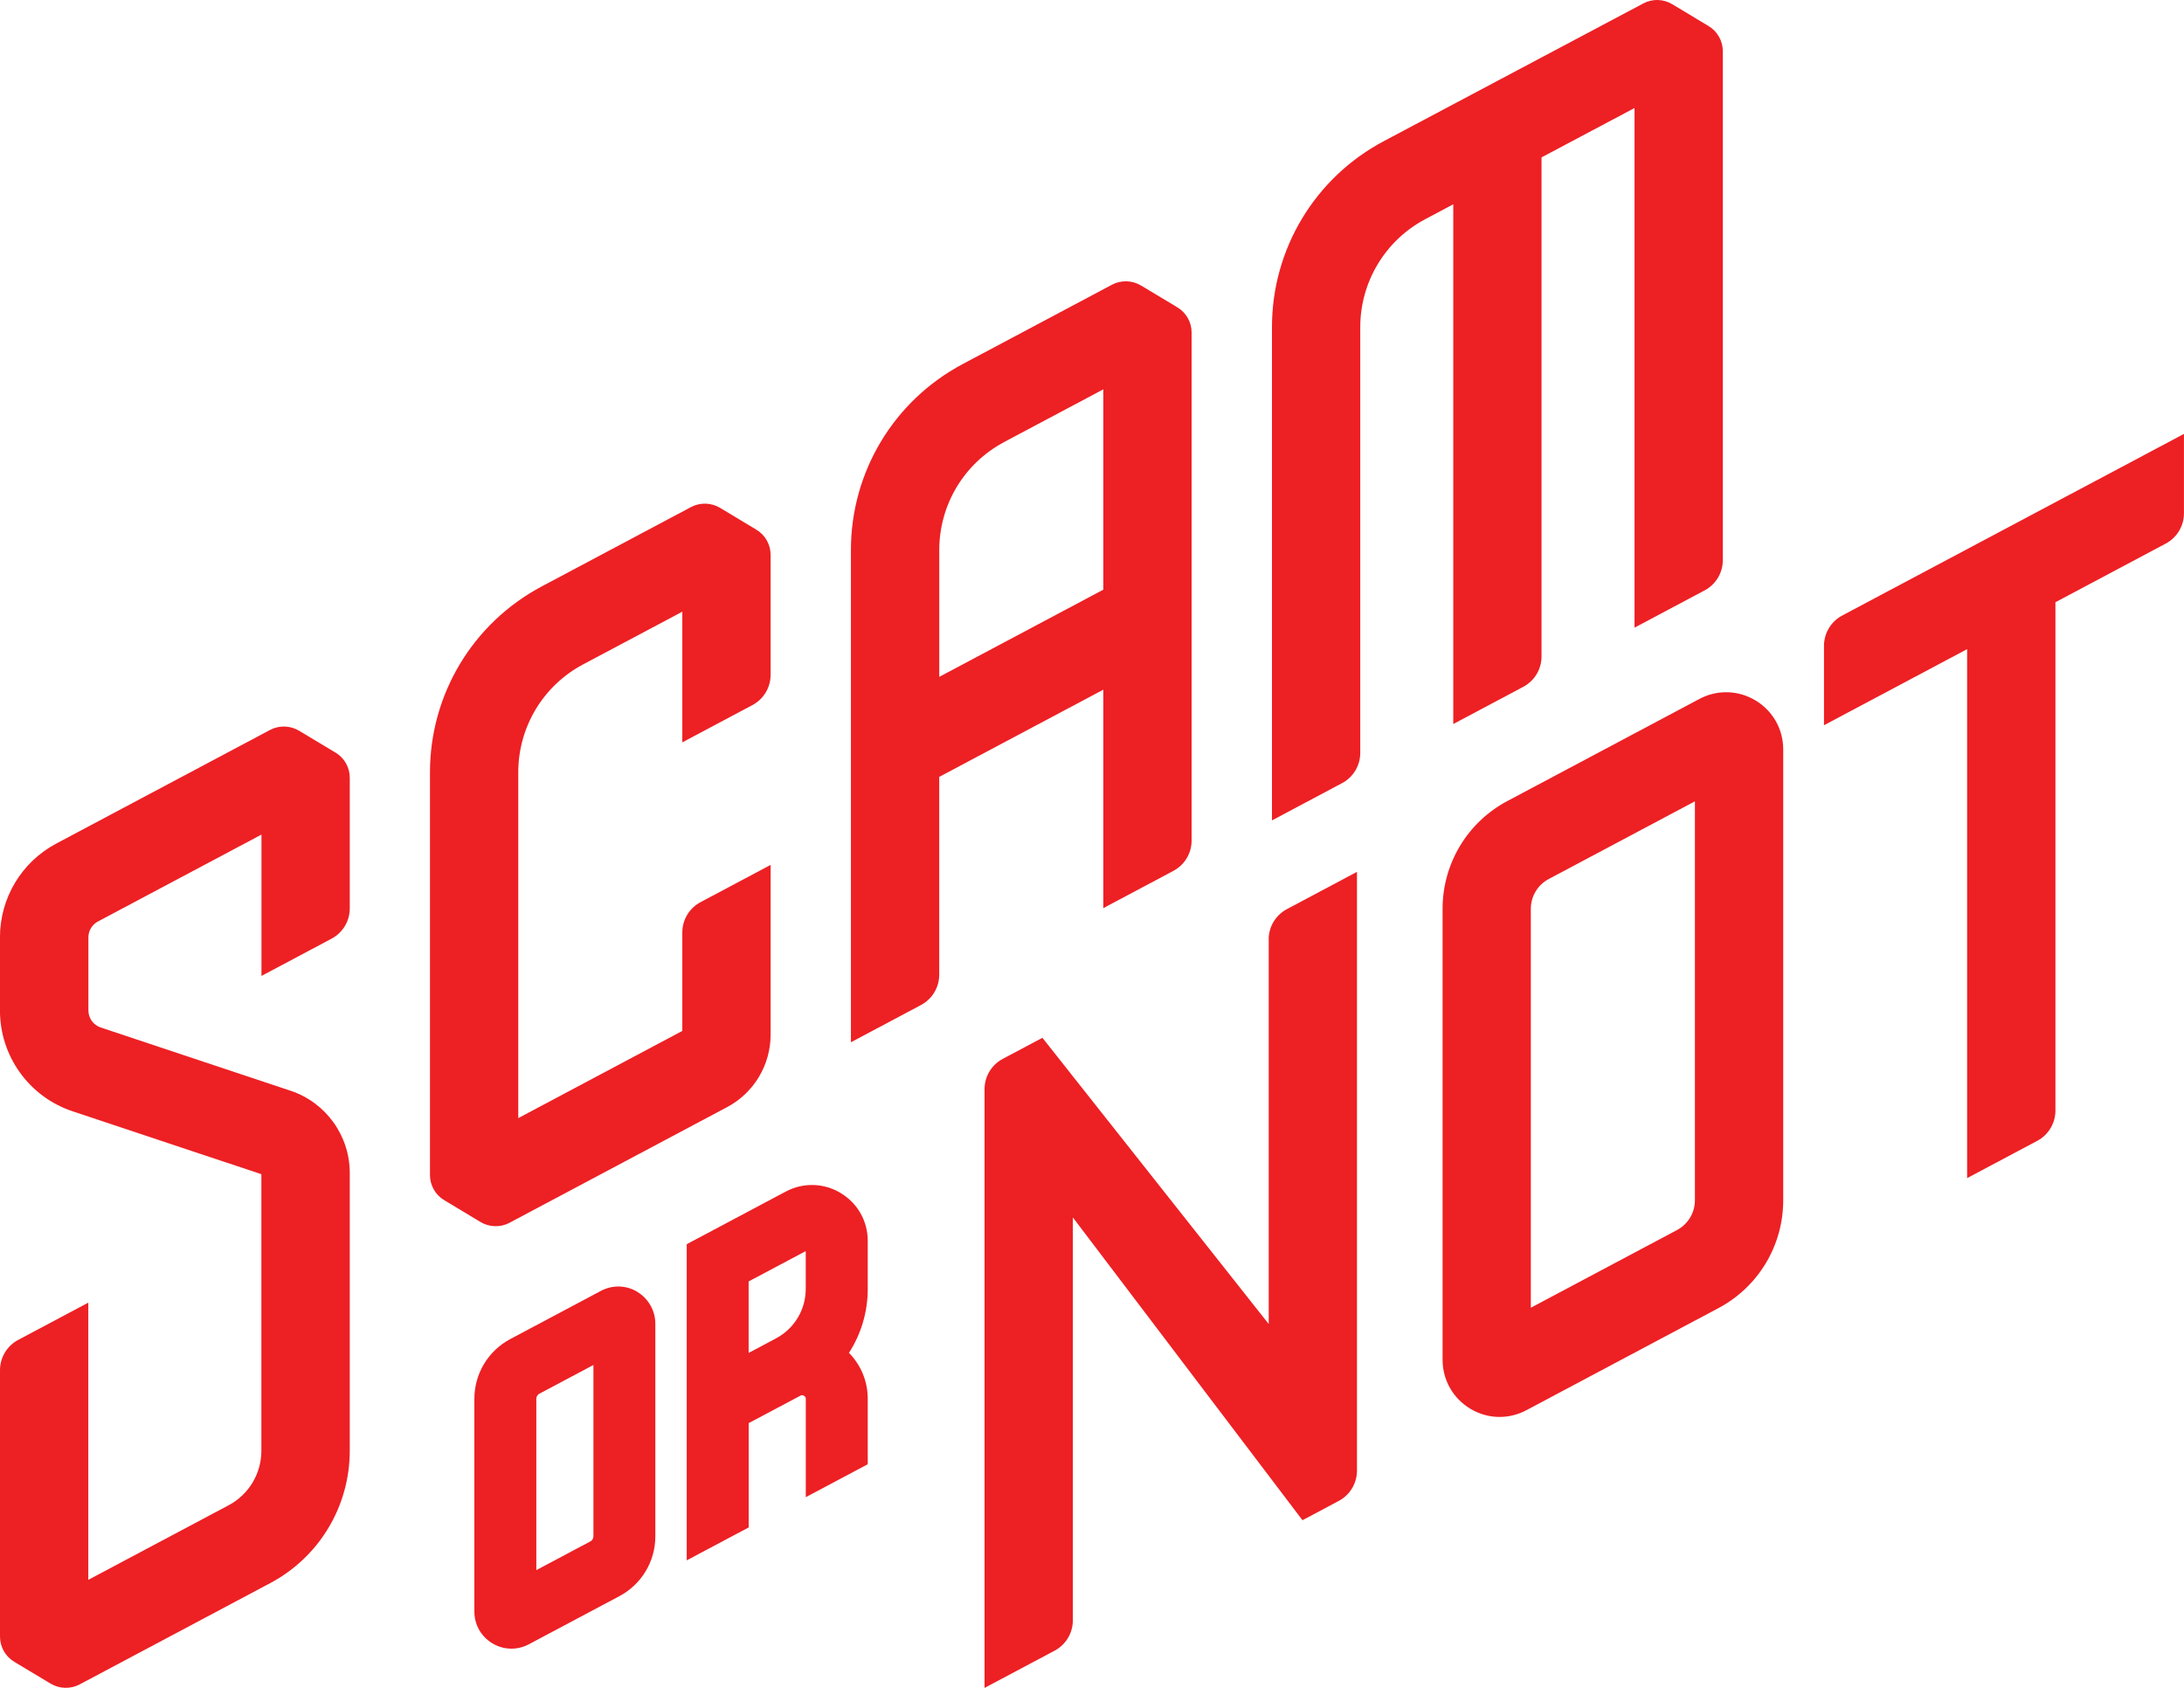
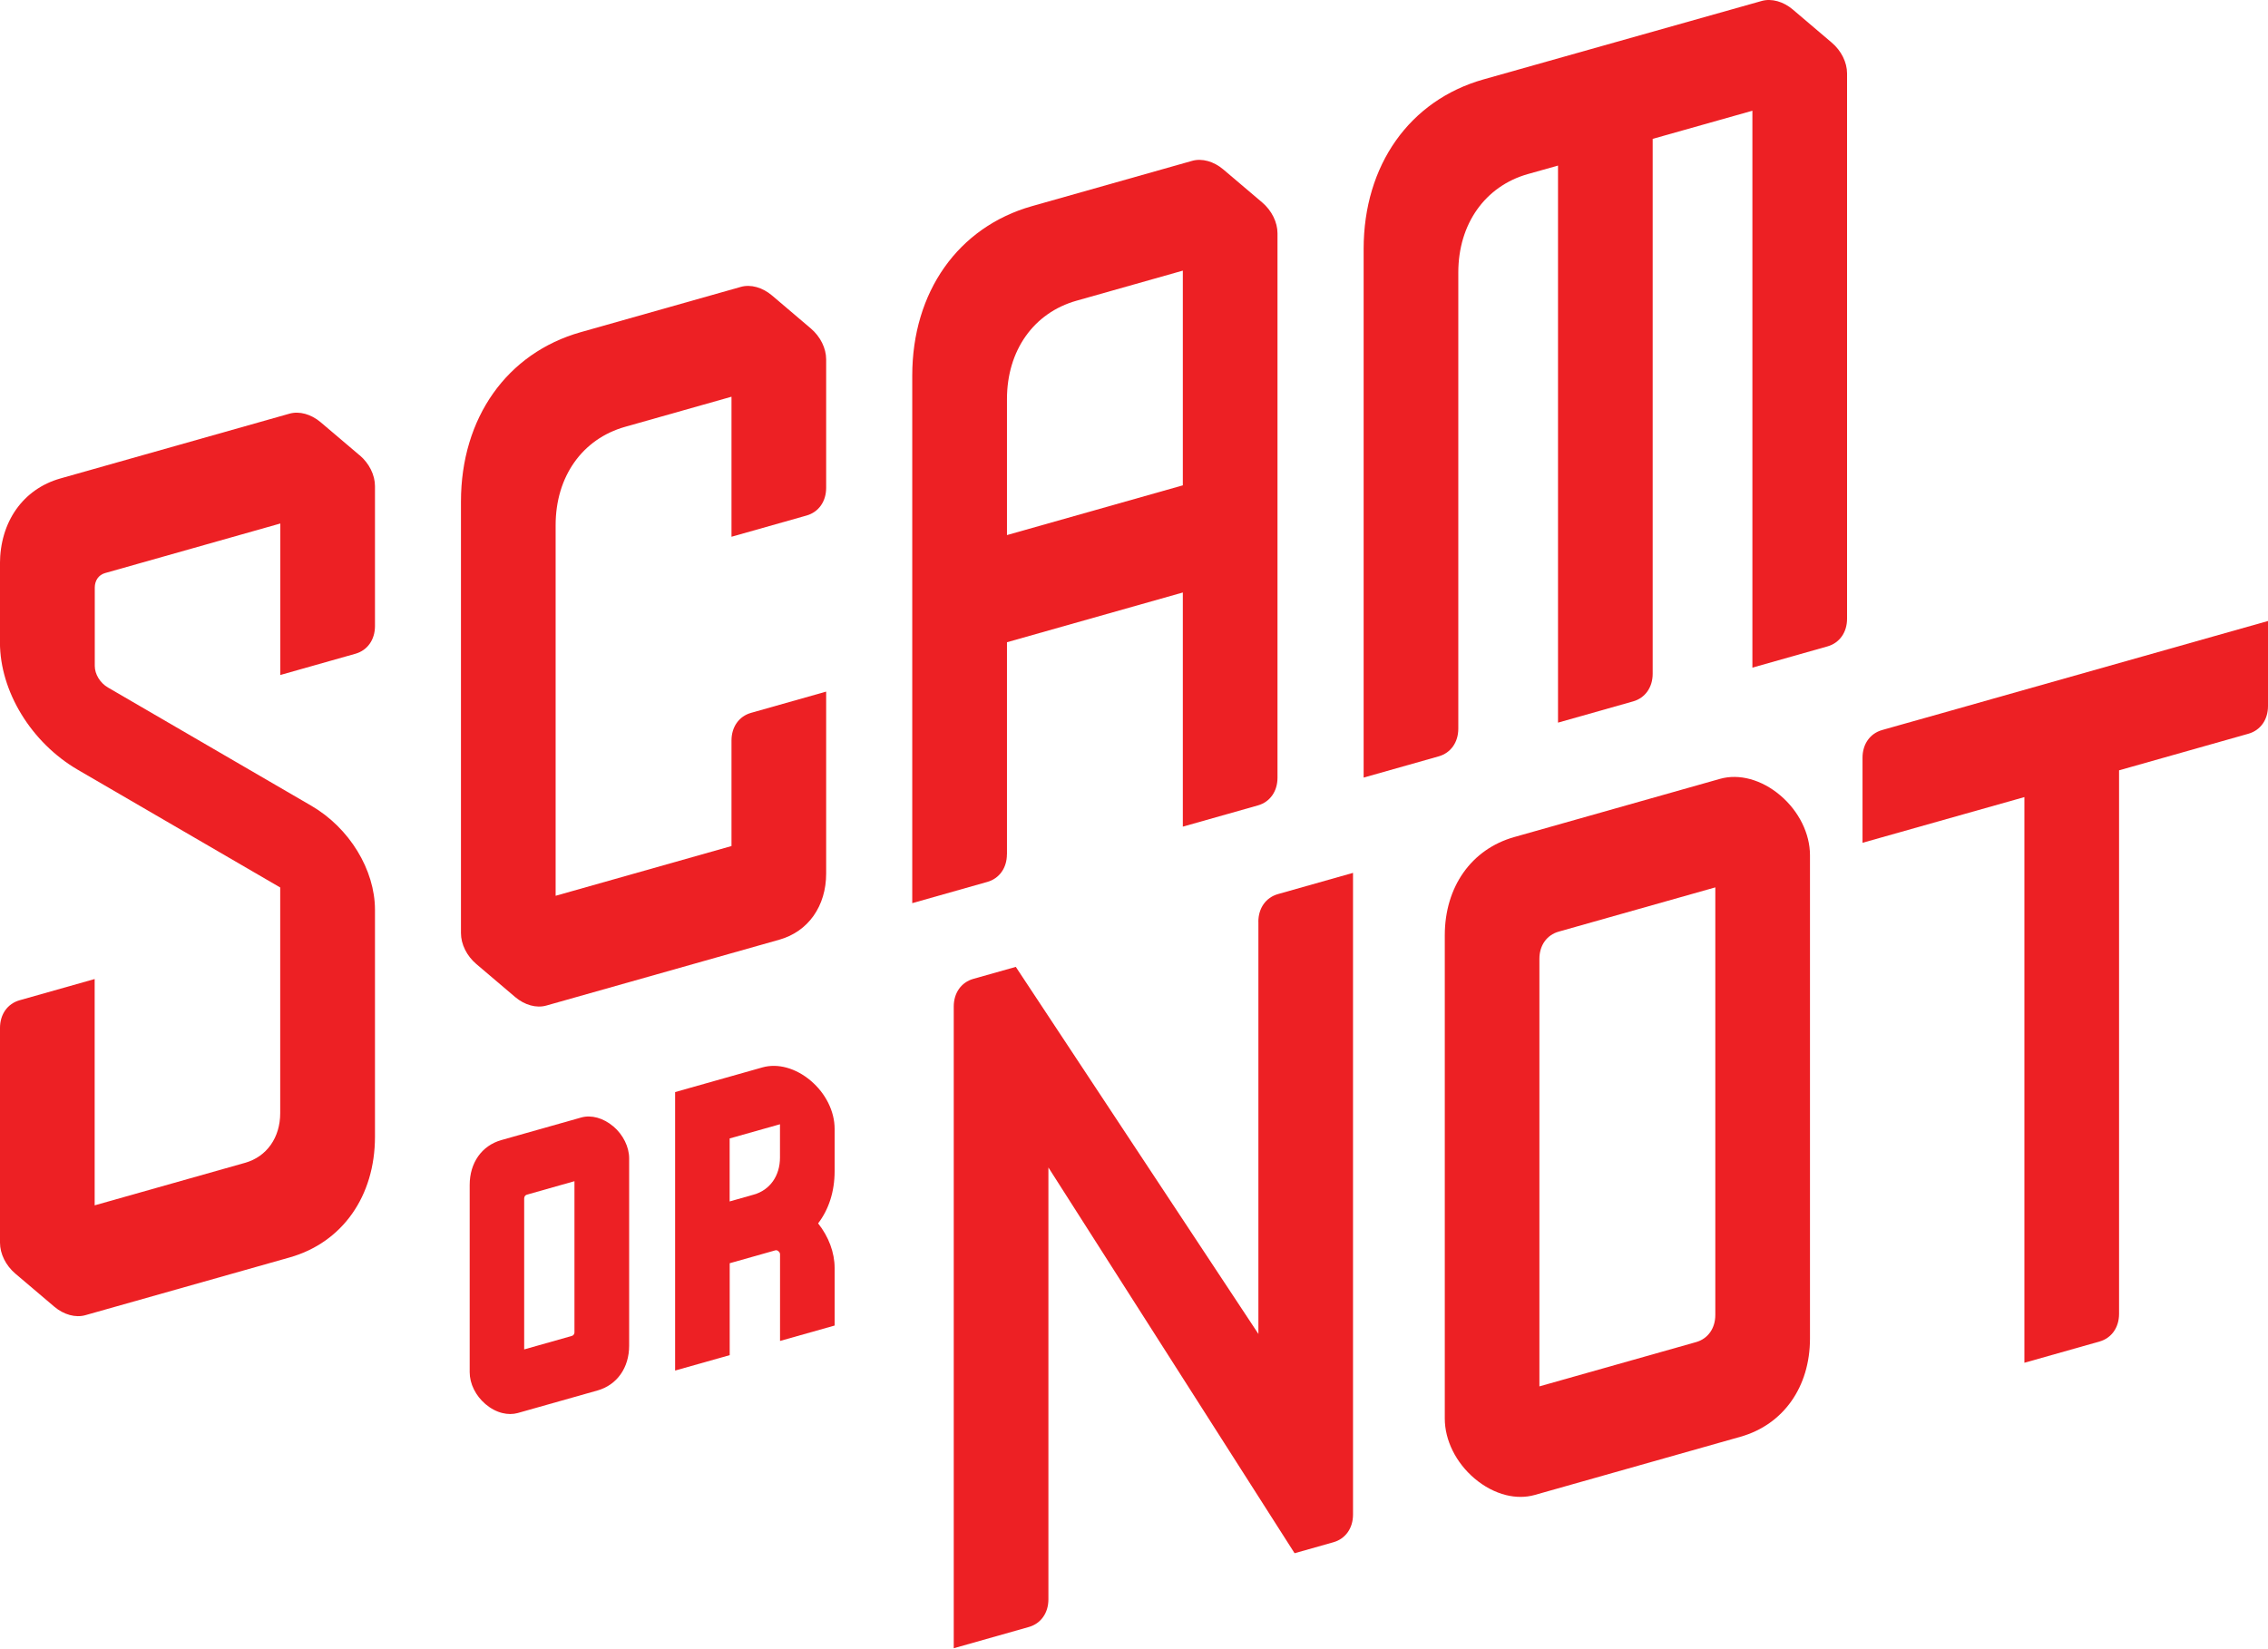
- <svg xmlns="http://www.w3.org/2000/svg" id="Layer_2" data-name="Layer 2" viewBox="0 0 445.21 344.04">
+ <svg xmlns="http://www.w3.org/2000/svg" id="Layer_2" data-name="Layer 2" viewBox="0 0 431.25 313.47">
  <defs>
    <style>
      .cls-1 {
        fill: #ed2024;
      }
    </style>
  </defs>
  <g id="Layer_1-2" data-name="Layer 1">
    <g>
-       <path class="cls-1" d="m129.93,263.31c-2.3-1.38-5.08-1.45-7.44-.19l-18.46,9.81c-4.52,2.4-7.33,7.07-7.33,12.19v43.35c0,2.68,1.37,5.1,3.66,6.48,1.21.73,2.55,1.09,3.89,1.09,1.21,0,2.43-.3,3.55-.89l18.46-9.81h0c4.52-2.4,7.33-7.08,7.33-12.19v-43.35c0-2.64-1.41-5.12-3.67-6.48Zm-8.96,49.83c0,.44-.24.84-.63,1.04l-11.01,5.85v-34.92c0-.44.24-.84.63-1.04l11.01-5.85v34.92Z" />
-       <path class="cls-1" d="m171.37,243.17c-3.45-2.08-7.64-2.18-11.19-.3l-20.19,10.73v64.44l12.63-6.71v-21.26l10.55-5.6c.1-.05.37-.2.73.02.36.22.36.52.36.64v20.03l12.63-6.71v-13.32c0-3.59-1.39-6.91-3.83-9.38,2.46-3.81,3.83-8.31,3.83-13.03v-9.8c0-4.03-2.06-7.67-5.51-9.74Zm-7.12,19.54c0,4.24-2.32,8.1-6.07,10.09l-5.57,2.96v-14.57l11.64-6.18v7.71Z" />
-       <path class="cls-1" d="m224.91,140.57v44.53l14.28-7.59c2.29-1.21,3.72-3.59,3.72-6.18v-103.55c0-2.11-1.1-4.06-2.91-5.14l-7.41-4.45c-1.81-1.08-4.05-1.14-5.91-.16l-30.44,16.18c-14.05,7.47-22.78,21.99-22.78,37.9v100.33l14.28-7.59c2.29-1.21,3.72-3.59,3.72-6.18v-40.32l33.44-17.77Zm-20.22-50.47l20.22-10.74v40.83l-33.44,17.77v-25.85c0-9.24,5.07-17.67,13.22-22Z" />
-       <path class="cls-1" d="m296.24,147.58l14.28-7.59c2.29-1.21,3.72-3.59,3.72-6.18V32.08l18.96-10.06v105.91l14.28-7.59c2.29-1.21,3.72-3.59,3.72-6.18V10.45c0-2.11-1.1-4.06-2.91-5.14l-7.4-4.45c-1.8-1.09-4.04-1.15-5.9-.16l-52.9,28.07c-14.06,7.46-22.8,21.99-22.8,37.91v100.54l14.28-7.59c2.29-1.21,3.72-3.59,3.72-6.18v-86.76c0-9.22,5.09-17.69,13.24-22.01l5.72-3.04v105.94Z" />
-       <path class="cls-1" d="m103.87,249.23l44.35-23.57c2.68-1.42,4.92-3.55,6.48-6.15h0c1.56-2.6,2.39-5.58,2.39-8.61v-34.61l-14.28,7.59c-2.29,1.21-3.72,3.59-3.72,6.18v20.07l-33.44,17.77v-70.48c0-9.24,5.07-17.67,13.22-22l20.22-10.74v26.63l14.28-7.59c2.29-1.21,3.72-3.59,3.72-6.18v-24.44c0-2.11-1.1-4.06-2.91-5.14l-7.4-4.45c-1.81-1.08-4.05-1.14-5.91-.16l-30.44,16.18c-14.05,7.47-22.78,21.99-22.78,37.9v82.06c0,2.11,1.1,4.06,2.91,5.14l7.4,4.45c1.8,1.08,4.05,1.14,5.91.16Z" />
-       <path class="cls-1" d="m68.37,153.39l-7.41-4.45c-1.81-1.08-4.05-1.14-5.91-.16l-43.56,23.15c-7.1,3.77-11.5,11.1-11.5,19.14v14.89c0,9.34,5.96,17.61,14.83,20.56l38.46,12.81v56.38c0,4.65-2.57,8.92-6.67,11.1l-28.61,15.2v-56.5l-14.28,7.59c-2.29,1.21-3.72,3.59-3.72,6.18v54.3c0,2.11,1.1,4.06,2.91,5.14l7.41,4.45c1.81,1.08,4.05,1.14,5.91.16l38.84-20.64c10.01-5.32,16.23-15.66,16.23-27v-56.6c0-7.62-4.87-14.38-12.1-16.78l-38.67-12.88c-1.5-.5-2.51-1.9-2.51-3.48v-14.89c0-1.36.75-2.6,1.95-3.24l33.33-17.71v28.81l14.28-7.59c2.29-1.21,3.72-3.59,3.72-6.18v-26.62c0-2.11-1.1-4.06-2.91-5.14Z" />
-       <path class="cls-1" d="m357.87,142.77c-3.53-2.12-7.82-2.24-11.46-.3l-39.13,20.8c-8.15,4.33-13.21,12.75-13.21,21.98v91.9c0,4.12,2.11,7.85,5.64,9.98,1.86,1.12,3.92,1.68,5.99,1.68,1.87,0,3.74-.46,5.47-1.38l39.13-20.8h0c8.15-4.33,13.21-12.75,13.21-21.98v-91.9c0-4.12-2.11-7.85-5.64-9.98Zm-12.36,101.87c0,2.55-1.4,4.88-3.66,6.08l-29.79,15.83v-81.31c0-2.55,1.4-4.88,3.66-6.08l29.79-15.83v81.31Z" />
-       <path class="cls-1" d="m258.63,191.49v78.38l-46.13-58.34-8.08,4.29c-2.29,1.21-3.72,3.59-3.72,6.18v122.04l14.28-7.59c2.29-1.21,3.72-3.59,3.72-6.18v-82.13l46.81,61.72,7.39-3.93c2.29-1.21,3.72-3.59,3.72-6.18v-122.04l-14.28,7.59c-2.29,1.21-3.72,3.59-3.72,6.18Z" />
-       <path class="cls-1" d="m434.8,93.97l-13.22,7.02-28.94,15.38-10.41,5.53-6.69,3.56c-2.29,1.21-3.72,3.59-3.72,6.18v16.18l10.41-5.53,18.77-9.98v107.82l14.28-7.59c2.29-1.21,3.72-3.59,3.72-6.18v-103.61l22.48-11.95c2.29-1.21,3.72-3.59,3.72-6.18v-16.18l-10.41,5.53Z" />
+       <path class="cls-1" d="m116.61,214.21c-1.89-1.6-4.18-2.23-6.11-1.68l-15.17,4.29c-3.72,1.05-6.02,4.32-6.02,8.52v35.63c0,2.2,1.13,4.47,3.01,6.07.99.84,2.09,1.42,3.2,1.69,1,.25,2,.25,2.92,0l15.17-4.29h0c3.71-1.05,6.02-4.32,6.02-8.52v-35.63c0-2.17-1.15-4.5-3.01-6.08Zm-7.37,39.13c0,.36-.2.64-.52.73l-9.05,2.56v-28.7c0-.36.2-.64.51-.73l9.05-2.56v28.7Z" />
+       <path class="cls-1" d="m154.16,205.53c-2.84-2.41-6.28-3.36-9.2-2.53l-16.59,4.69v52.96l10.38-2.93v-17.48l8.67-2.45c.08-.02.31-.09.6.17.3.25.3.5.3.6v16.46l10.38-2.93v-10.94c0-2.95-1.14-5.97-3.14-8.49,2.02-2.63,3.14-6.05,3.14-9.93v-8.05c0-3.31-1.69-6.73-4.53-9.14Zm-5.85,14.61c0,3.48-1.91,6.19-4.99,7.05l-4.58,1.3v-11.98l9.57-2.7v6.33Z" />
+       <path class="cls-1" d="m191.47,162.46v-40.32l33.44-9.46v44.53l14.28-4.04c2.29-.65,3.72-2.67,3.72-5.26V44.37c0-2.11-1.1-4.33-2.91-5.87l-7.41-6.29c-1.81-1.53-4.05-2.15-5.91-1.62l-30.44,8.61c-14.05,3.97-22.78,16.32-22.78,32.23v100.33l14.28-4.04c2.29-.65,3.72-2.67,3.72-5.26Zm0-86.56c0-9.24,5.07-16.41,13.22-18.71l20.22-5.72v40.83l-33.44,9.46v-25.85Z" />
+       <path class="cls-1" d="m348.29,8.1l-7.4-6.29c-1.8-1.53-4.04-2.15-5.9-1.63l-52.9,14.92c-14.06,3.97-22.8,16.32-22.8,32.24v100.54l14.28-4.04c2.29-.65,3.72-2.67,3.72-5.26V51.82c0-9.22,5.09-16.42,13.24-18.72l5.72-1.61v105.94l14.28-4.04c2.29-.65,3.72-2.67,3.72-5.26V26.41l18.96-5.35v105.91l14.28-4.04c2.29-.65,3.72-2.67,3.72-5.26V13.97c0-2.11-1.1-4.33-2.91-5.86Z" />
+       <path class="cls-1" d="m90.56,183.33l7.4,6.29c1.8,1.53,4.05,2.15,5.91,1.62l44.35-12.54c2.68-.76,4.92-2.33,6.48-4.54,1.56-2.21,2.39-4.98,2.39-8.02v-34.61l-14.28,4.04c-2.29.65-3.72,2.67-3.72,5.26v20.07l-33.44,9.46v-70.48c0-9.24,5.07-16.41,13.22-18.71l20.22-5.72v26.63l14.28-4.04c2.29-.65,3.72-2.67,3.72-5.26v-24.44c0-2.11-1.1-4.33-2.91-5.87l-7.4-6.29c-1.81-1.53-4.05-2.15-5.91-1.62l-30.44,8.61c-14.05,3.97-22.78,16.32-22.78,32.23v82.06c0,2.11,1.1,4.33,2.91,5.87Z" />
+       <path class="cls-1" d="m68.37,86.58l-7.41-6.29c-1.81-1.53-4.05-2.15-5.91-1.62l-43.56,12.32c-7.1,2.01-11.5,8.24-11.5,16.28v14.89c0,9.34,5.96,19.09,14.83,24.25l38.46,22.37v42.92c0,4.65-2.57,8.28-6.67,9.44l-28.61,8.09v-43.04l-14.28,4.04c-2.29.65-3.72,2.67-3.72,5.26v40.85c0,2.11,1.1,4.33,2.91,5.87l7.41,6.29c1.8,1.53,4.05,2.15,5.91,1.62l38.84-10.98c10.01-2.83,16.23-11.63,16.23-22.96v-43.15c0-7.62-4.87-15.59-12.1-19.79l-38.67-22.49c-1.5-.87-2.51-2.53-2.51-4.11v-14.89c0-1.36.75-2.42,1.95-2.76l33.33-9.43v28.81l14.28-4.04c2.29-.65,3.72-2.67,3.72-5.26v-26.62c0-2.11-1.1-4.33-2.91-5.87Z" />
+       <path class="cls-1" d="m338.52,151.27c-3.53-3-7.82-4.18-11.46-3.15l-39.13,11.07c-8.15,2.3-13.21,9.47-13.21,18.69v91.9c0,4.12,2.11,8.38,5.64,11.38,1.86,1.58,3.92,2.65,5.99,3.17,1.87.46,3.74.47,5.47-.02l39.13-11.07h0c8.15-2.31,13.21-9.47,13.21-18.69v-91.9c0-4.12-2.11-8.38-5.64-11.38Zm-12.36,98.8c0,2.55-1.4,4.53-3.66,5.17l-29.79,8.42v-81.31c0-2.55,1.4-4.53,3.66-5.17l29.79-8.42v81.31Z" />
+       <path class="cls-1" d="m239.28,175.31v78.38l-46.13-69.81-8.08,2.28c-2.29.65-3.72,2.67-3.72,5.26v122.04l14.28-4.04c2.29-.65,3.72-2.67,3.72-5.26v-82.13l46.81,73.36,7.39-2.09c2.29-.65,3.72-2.67,3.72-5.26v-122.04l-14.28,4.04c-2.29.65-3.72,2.67-3.72,5.26Z" />
+       <path class="cls-1" d="m420.84,121.04l-13.22,3.74-28.94,8.18-6.81,1.93-6.06,1.71-4.23,1.19s0,0,0,0l-3.71,1.05c-2.29.65-3.72,2.67-3.72,5.26v16.18l3.72-1.05h0l10.41-2.94,4.96-1.4,10.1-2.85,1.59-.45v107.58l14.28-4.04c2.29-.65,3.72-2.67,3.72-5.26v-103.37l2.12-.6,8.31-2.35,10.46-2.96s0,0,0,0l3.71-1.05c2.29-.65,3.72-2.67,3.72-5.26v-16.18l-10.41,2.94Z" />
    </g>
  </g>
</svg>
